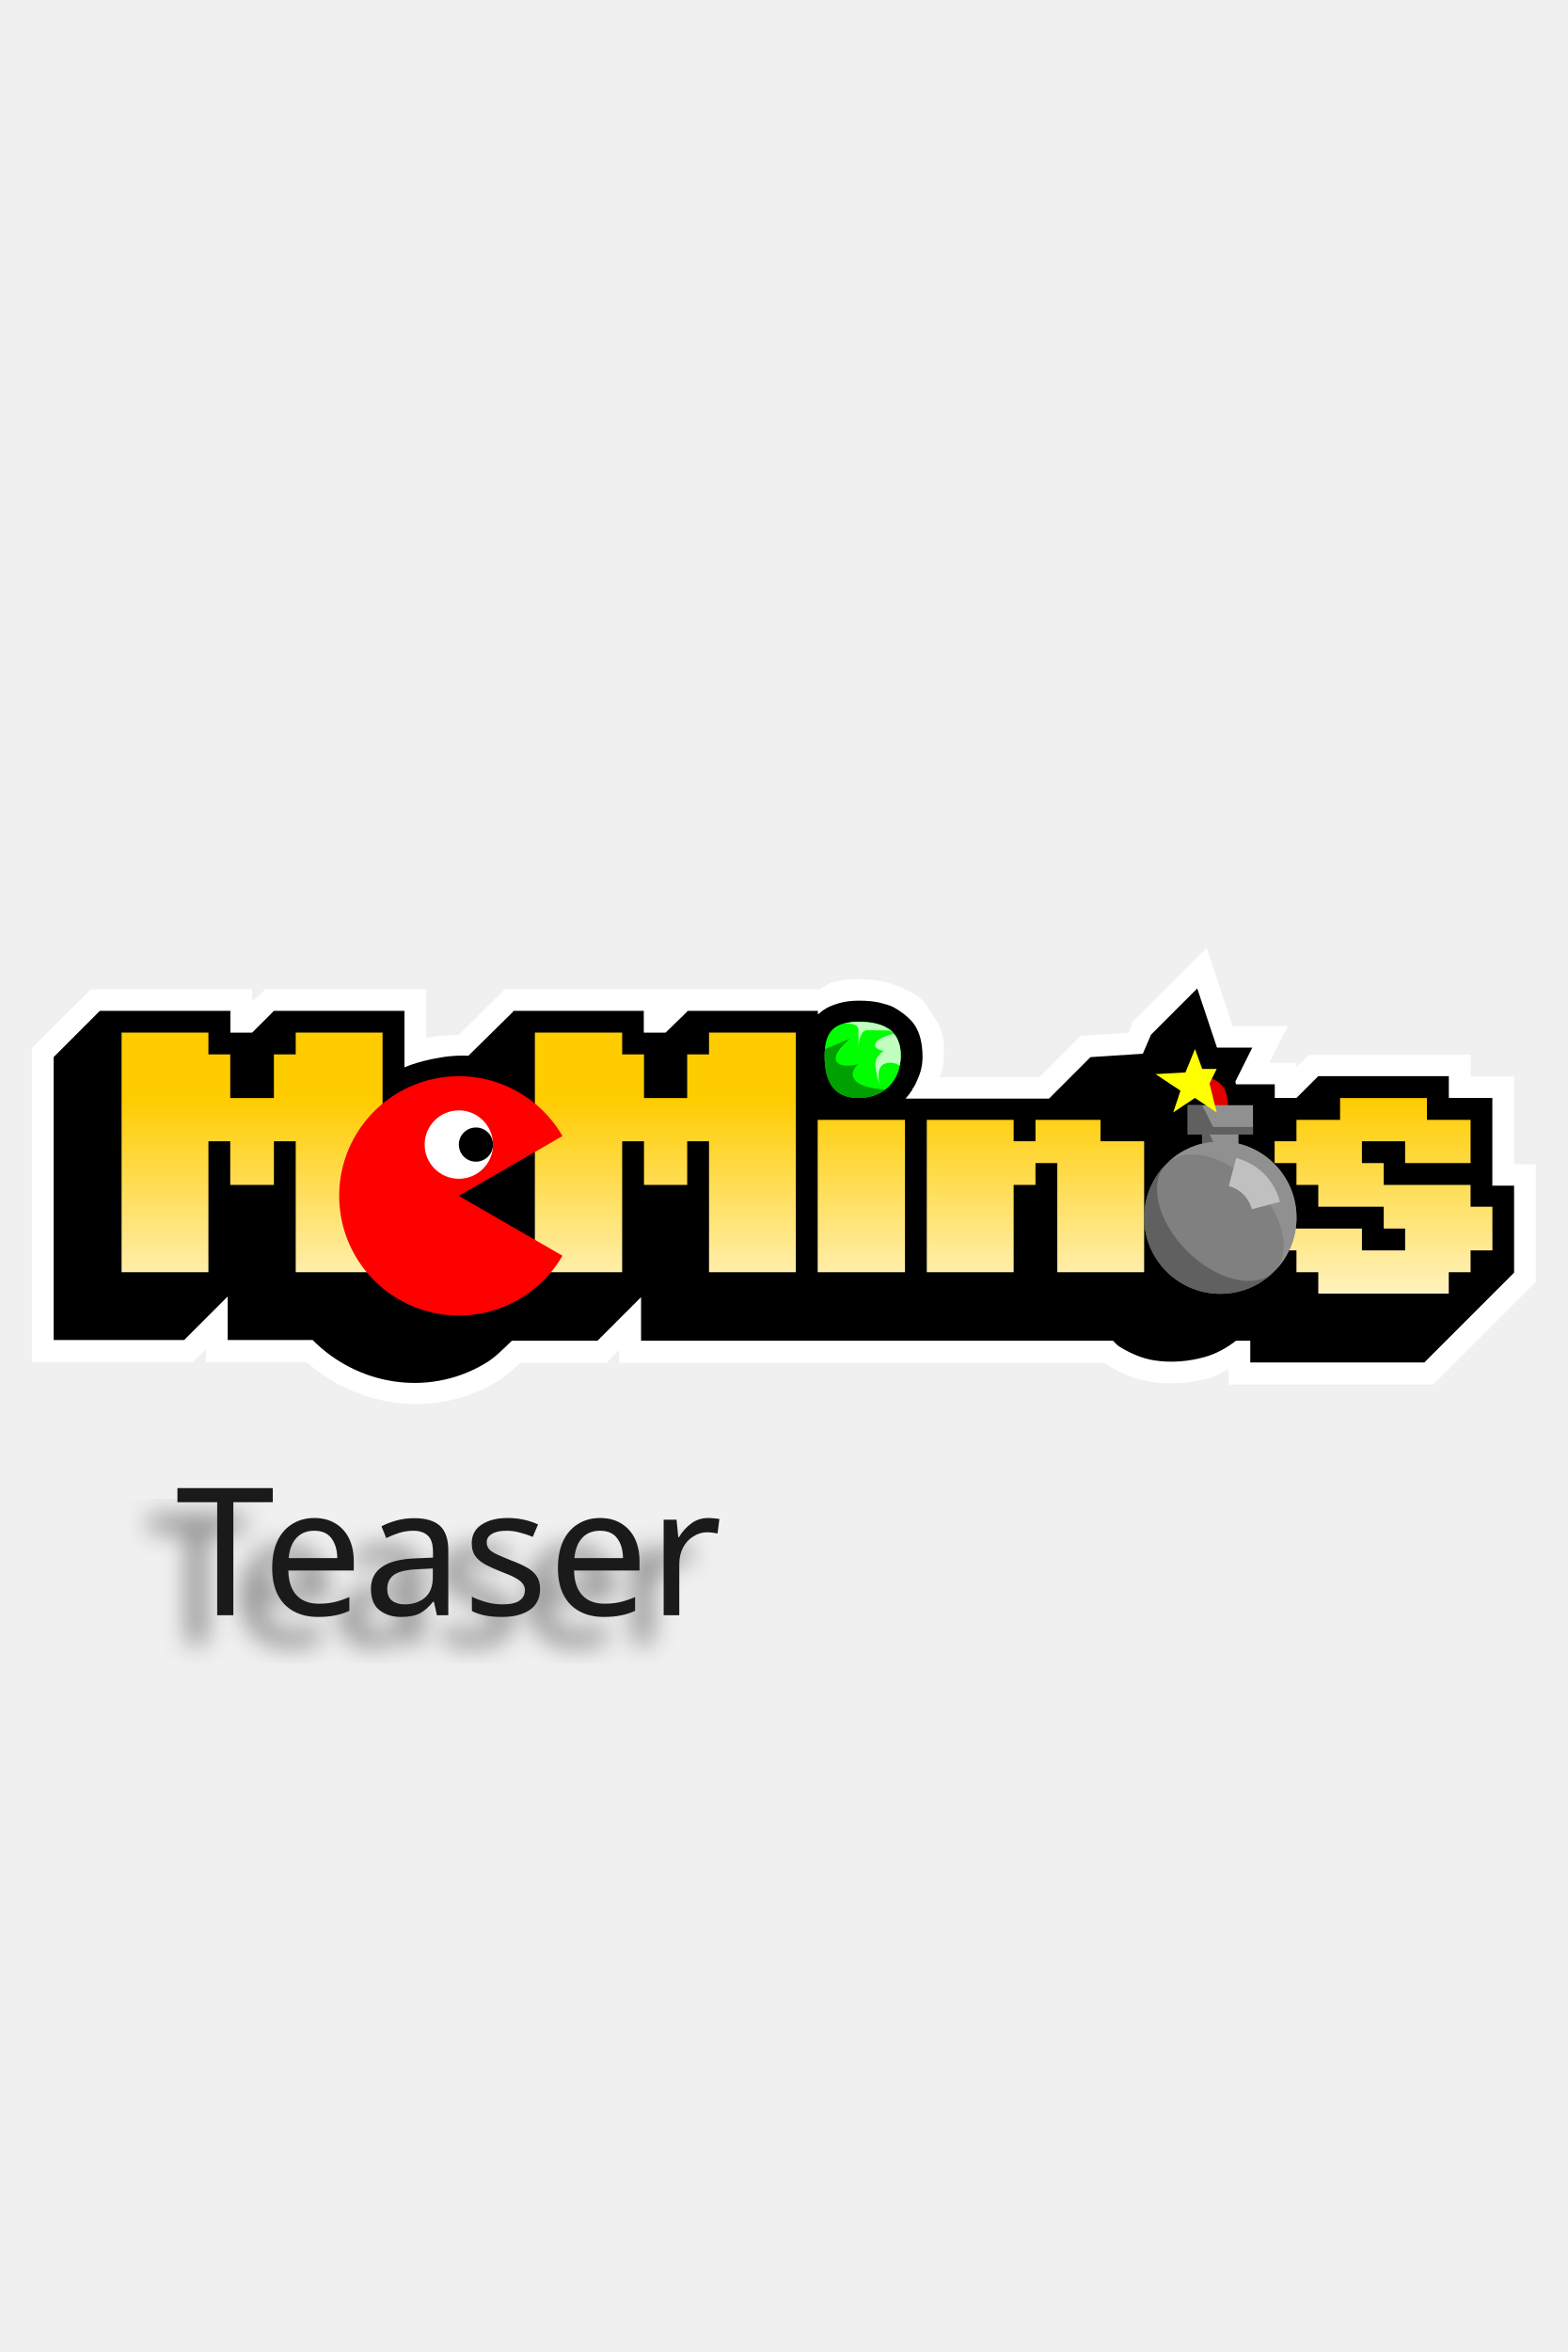
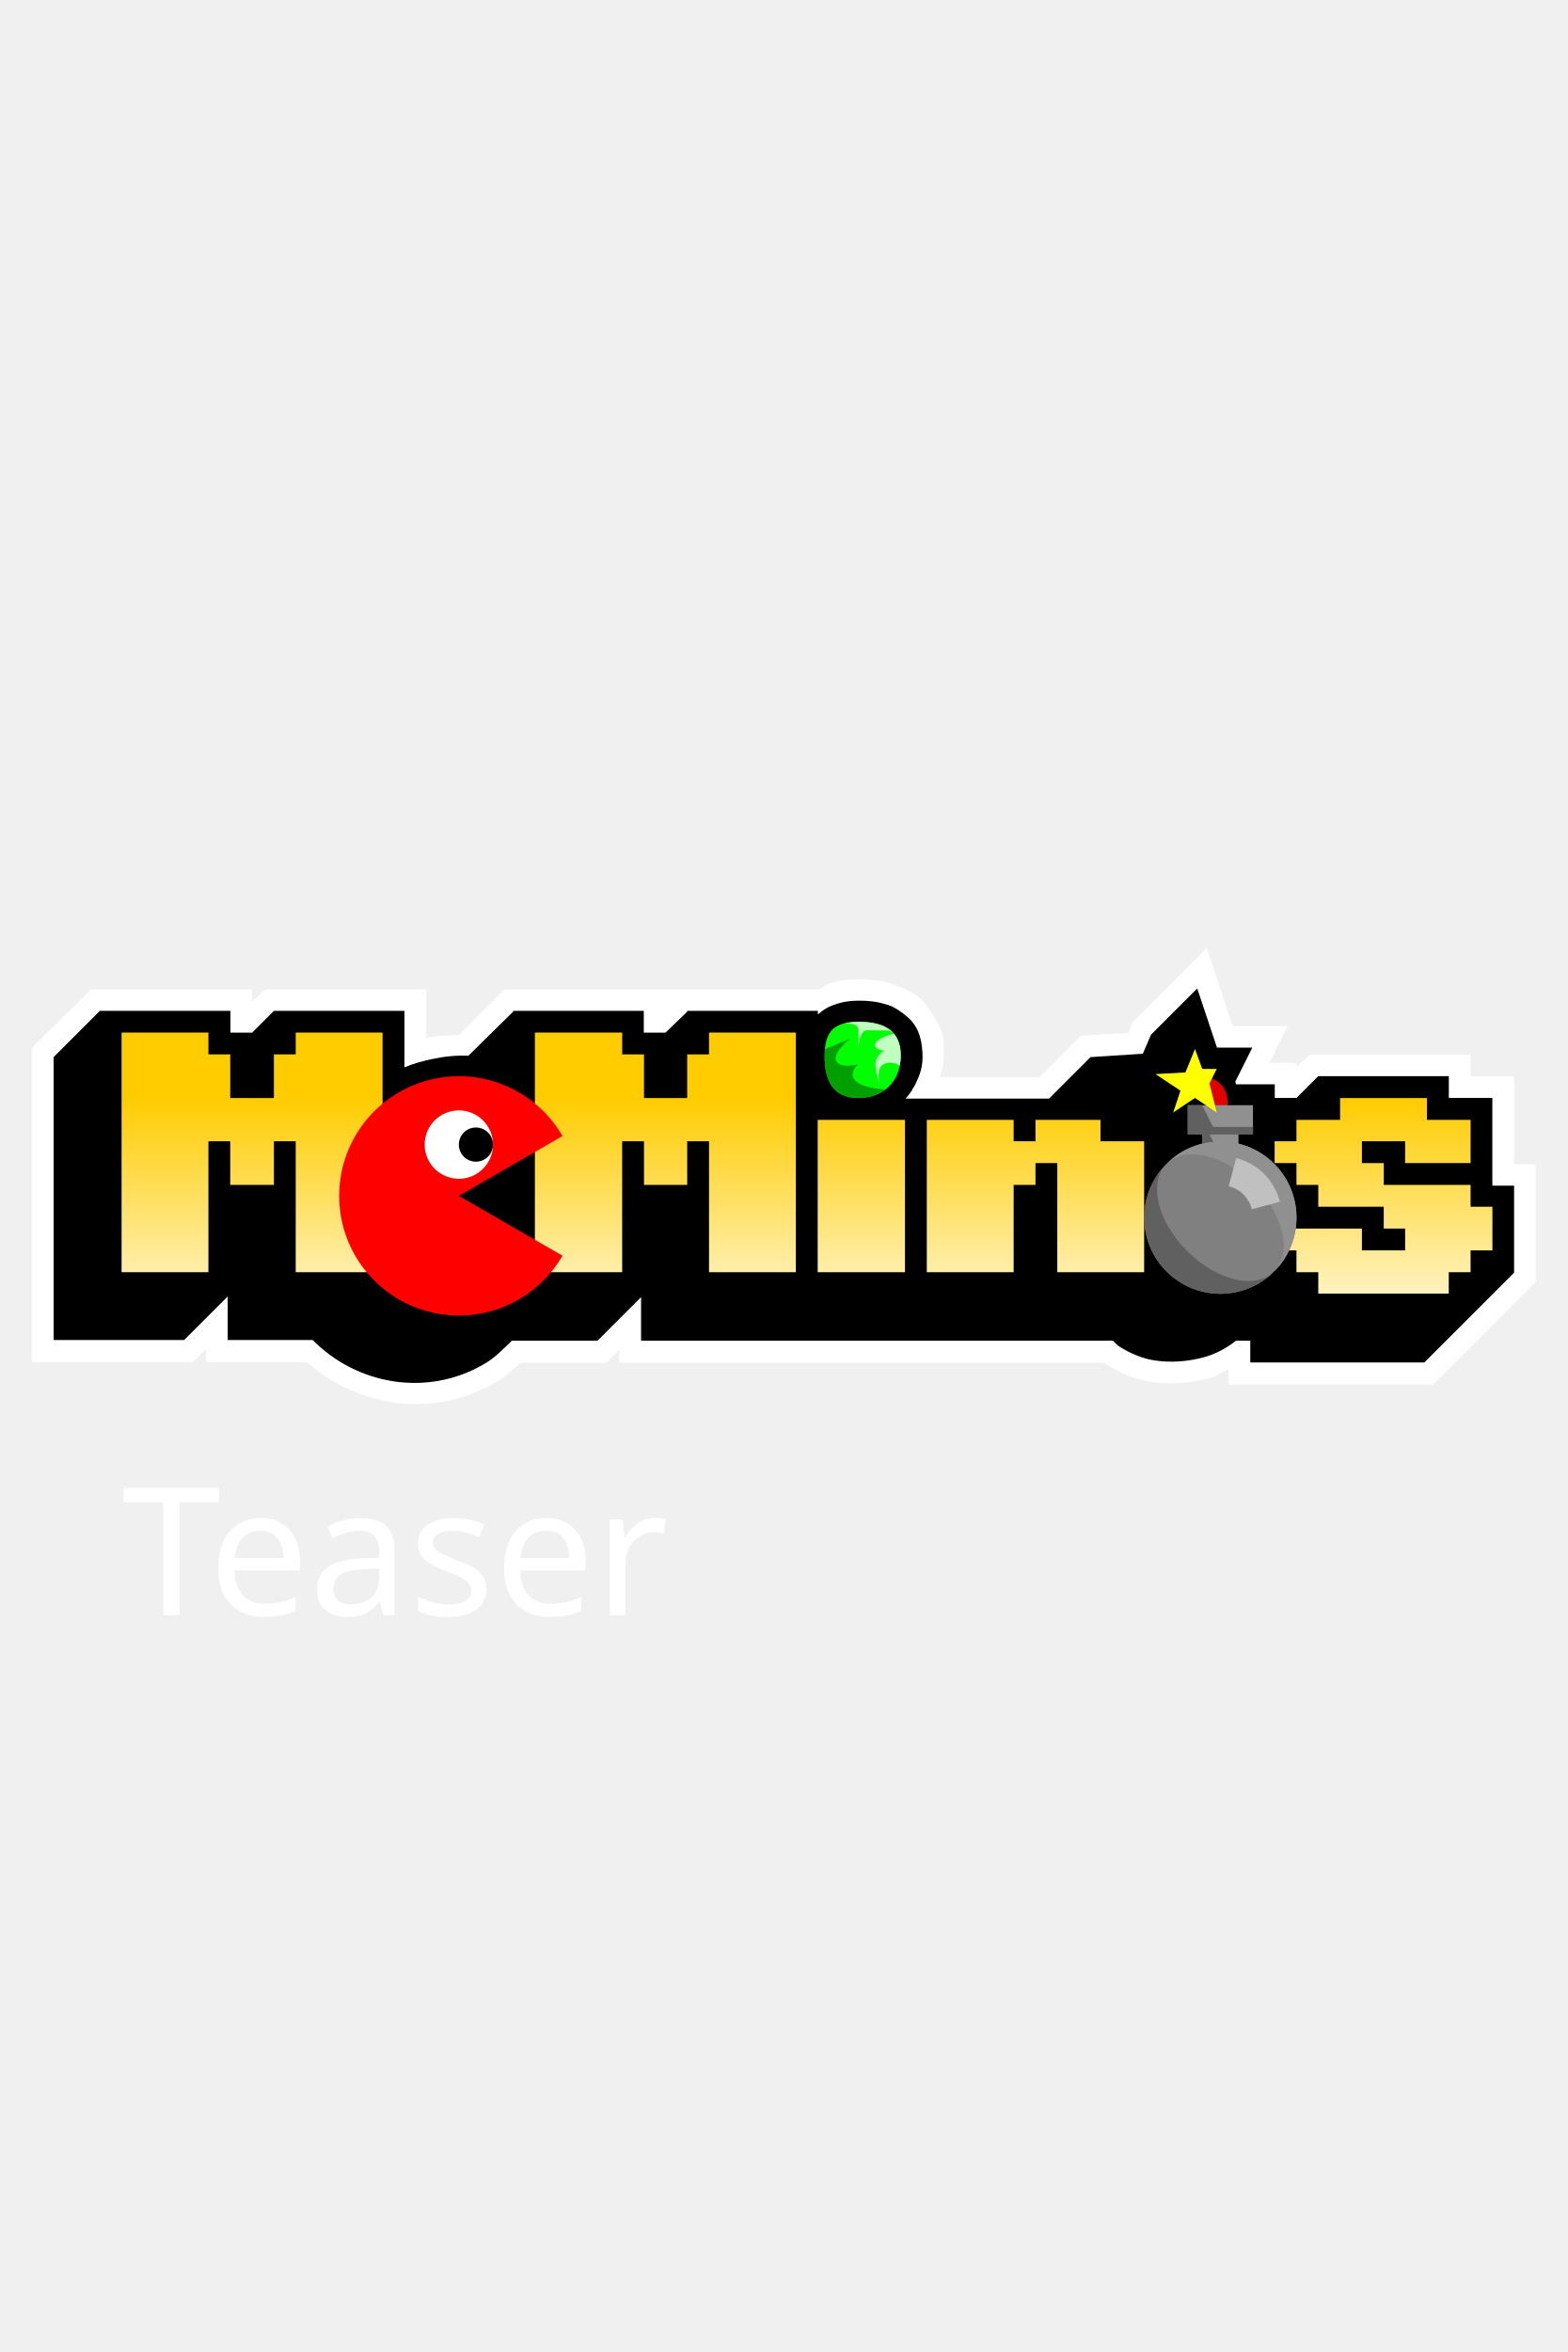
<svg xmlns="http://www.w3.org/2000/svg" xmlns:xlink="http://www.w3.org/1999/xlink" width="220" height="330" id="svg2" version="1.1">
  <defs id="defs4">
    <linearGradient id="linearGradient5105">
      <stop style="stop-color:#fc0;stop-opacity:1;" offset="0" id="stop5107" />
      <stop style="stop-color:white;stop-opacity:1;" offset="1" id="stop5109" />
    </linearGradient>
    <linearGradient xlink:href="#linearGradient5105" id="linearGradient3079" gradientUnits="userSpaceOnUse" gradientTransform="translate(-7.205236,-3.0358125e-5)" x1="92" y1="740.362" x2="92" y2="752.362" />
    <linearGradient xlink:href="#linearGradient5105" id="linearGradient3125" gradientUnits="userSpaceOnUse" gradientTransform="translate(-7.205236,-3.0358125e-5)" x1="92" y1="740.362" x2="92" y2="752.362" />
    <linearGradient xlink:href="#linearGradient5105" id="linearGradient3146" gradientUnits="userSpaceOnUse" gradientTransform="matrix(2,0,0,2,-88.77303,-754.4294)" x1="92" y1="740.362" x2="92" y2="752.362" />
-     <filter style="color-interpolation-filters:sRGB" id="filter4240" x="-0.039" width="1.077" y="-0.133" height="1.267">
-       <feGaussianBlur stdDeviation="1.168" id="feGaussianBlur4242" />
-     </filter>
  </defs>
  <g id="layer1" transform="translate(-408.6517,-373.4787)">
    <g transform="matrix(1.526667,0,0,1.526667,294.1868,-448.2837)" id="g4312">
      <g id="g4163" transform="translate(2.927292,-87.11788)">
        <path style="color:#000000;font-style:normal;font-variant:normal;font-weight:normal;font-stretch:normal;font-size:medium;line-height:normal;font-family:Sans;-inkscape-font-specification:Sans;text-indent:0;text-align:start;text-decoration:none;text-decoration-line:none;letter-spacing:normal;word-spacing:normal;text-transform:none;direction:ltr;block-progression:tb;writing-mode:lr-tb;baseline-shift:baseline;text-anchor:start;display:inline;overflow:visible;visibility:visible;fill:#ffffff;fill-opacity:1;stroke:none;stroke-width:2;marker:none;enable-background:accumulate" d="m 182.977,712.508 -6.812,6.812 -0.375,1 -4.375,0.25 -3.812,3.812 -9.188,0 c 0.485,-1.056 0.399,-2.345 0.375,-3.125 -0.018,-1.398 -1.091,-2.704 -1.562,-3.438 -0.472,-0.734 -1.298,-1.156 -1.687,-1.375 -0.428,-0.242 -1.078,-0.486 -1.875,-0.75 -0.546,-0.181 -1.817,-0.312 -2.688,-0.312 -0.804,0 -1.626,0.076 -2.438,0.312 -0.397,0.116 -0.785,0.423 -1.188,0.625 l -0.125,0 -28.8,0 -4.2,4.188 c -0.987,0.028 -2.003,0.049 -2.938,0.25 l -0.063,0 0,-4.438 -14.812,0 -1.187,1.125 0,-1.125 -14.812,0 -5.437,5.375 0,28.875 14.812,0 1.188,-1.188 0,1.188 9.25,0 c 4.689,4.111 11.56,5.223 17.25,1.938 0.893,-0.449 1.729,-1.264 2.438,-1.875 l 7.875,0 1.188,-1.188 0,1.188 44.625,0 c 0.121,0.099 0.149,0.149 0.312,0.25 1.137,0.702 2.458,1.272 3.938,1.5 1.846,0.285 3.754,0.116 5.5,-0.375 0.607,-0.171 1.077,-0.536 1.625,-0.812 l 0,1.438 18.812,0 9.438,-9.437 0,-10.812 -2,0 0,-8.062 -4,0 0,-2 -14.812,0 -1.188,1.125 0,-0.375 c -0.833,0 -1.667,0 -2.5,0 l 1.688,-3.375 -5.062,0 -2.375,-7.188 z" id="path4308" />
        <path id="path9330" d="m 182.102,716.232 -4.25,4.25 -0.75,1.75 -4.812,0.312 -3.812,3.812 -13.188,0 c 0.22,-0.252 0.442,-0.531 0.625,-0.812 0.01,-0.016 -0.012,-0.048 0,-0.063 0.241,-0.291 0.375,-0.662 0.5,-0.938 0.293,-0.643 0.438,-1.319 0.438,-2.062 -2e-4,-0.331 -0.027,-0.646 -0.063,-0.938 -0.111,-0.901 -0.408,-1.777 -1.062,-2.438 -0.456,-0.46 -0.913,-0.79 -1.5,-1.125 -0.331,-0.189 -0.765,-0.29 -1.062,-0.375 -0.704,-0.201 -1.436,-0.25 -2.188,-0.25 -0.653,0 -1.27,0.074 -1.875,0.25 -0.605,0.176 -1.21,0.441 -1.688,0.875 -0.06,0.055 -0.118,0.079 -0.187,0.125 l 0,-0.313 -12,0 0,0.063 -2,1.938 -2,0 0,-2 -12,0 0,0.063 -4.125,4.062 c -1.126,-0.058 -2.248,0.07 -3.375,0.312 -0.838,0.18 -1.686,0.408 -2.5,0.75 l 0,-5.188 -12,0 -2,2 -2,0 0,-2 -12,0 -4.25,4.25 0,26 12,0 4,-4 0,4 7.812,0 c 4.064,4.108 10.475,5.259 15.688,2.25 1.013,-0.556 1.803,-1.396 2.625,-2.188 l 7.875,0 4,-4 0,4 43.375,0 c 0.212,0.219 0.387,0.415 0.625,0.562 0.971,0.6 2.06,1.076 3.188,1.25 1.527,0.236 3.138,0.106 4.625,-0.312 1.041,-0.293 2.019,-0.826 2.875,-1.5 l 1.312,0 0,2 16,0 8.25,-8.25 0,-8 -2,0 0,-8.062 -4,0 0,-2 -12,0 -2,2 -2,0 0,-1.25 -2,0 -1.562,0 c -0.04,-0.078 -0.016,-0.176 -0.063,-0.25 l 0.125,-0.25 1.438,-2.875 -3.25,0 z" style="color:#000000;font-style:normal;font-variant:normal;font-weight:normal;font-stretch:normal;font-size:medium;line-height:normal;font-family:Sans;-inkscape-font-specification:Sans;text-indent:0;text-align:start;text-decoration:none;text-decoration-line:none;letter-spacing:normal;word-spacing:normal;text-transform:none;direction:ltr;block-progression:tb;writing-mode:lr-tb;text-anchor:start;visibility:visible;fill:#000000;fill-opacity:1;fill-rule:nonzero;stroke:none;stroke-width:2;marker:none" />
        <path id="path4156" d="m 83.226,720.286 0,22.025 7.983,0 0,-12.036 2.006,0 0,2.006 0,2.006 2.006,0 2.006,0 0,-2.006 0,-2.006 2.006,0 0,12.036 7.983,0 0,-22.025 -7.983,0 0,2.006 -2.006,0 0,2.006 0,2.006 -2.006,0 -2.006,0 0,-2.006 0,-2.006 -2.006,0 0,-2.006 -7.983,0 z m 37.991,0 0,22.025 8.024,0 0,-12.036 2.006,0 0,2.006 0,2.006 1.965,0 2.006,0 0,-2.006 0,-2.006 2.006,0 0,12.036 7.983,0 0,-22.025 -7.983,0 0,2.006 -2.006,0 0,2.006 0,2.006 -2.006,0 -1.965,0 0,-2.006 0,-2.006 -2.006,0 0,-2.006 -8.024,0 z m 74.017,6.018 0,2.006 -4.012,0 0,1.965 -2.006,0 0,2.006 2.006,0 0,2.006 2.006,0 0,2.006 6.018,0 0,2.006 1.965,0 0,2.006 -3.971,0 0,-2.006 -8.024,0 0,2.006 2.006,0 0,2.006 2.006,0 0,1.965 11.995,0 0,-1.965 2.006,0 0,-2.006 2.006,0 0,-2.006 0,-2.006 -2.006,0 0,-2.006 -7.983,0 0,-2.006 -2.006,0 0,-2.006 3.971,0 0,2.006 6.018,0 0,-2.006 0,-1.965 -4.012,0 0,-2.006 -7.983,0 z m -48.021,2.006 0,14.001 8.024,0 0,-14.001 -8.024,0 z m 10.03,0 0,14.001 7.983,0 0,-8.024 2.006,0 0,-2.006 2.006,0 0,2.006 0,8.024 7.983,0 0,-8.024 0,-2.006 0,-2.006 -4.012,0 0,-1.965 -5.977,0 0,1.965 -2.006,0 0,-1.965 -7.983,0 z" style="fill:url(#linearGradient3146);fill-opacity:1;stroke:none" />
        <path style="fill:#00ff00;fill-opacity:1;fill-rule:nonzero;stroke:none" d="m 150.962,719.295 c -2.333,0 -3.111,0.992 -3.111,3.111 0,2.333 0.778,3.889 3.111,3.889 2.333,0 3.889,-1.556 3.889,-3.889 0,-2.333 -1.556,-3.111 -3.889,-3.111 z" id="path4162" />
        <path style="fill:#00a000;fill-opacity:1;fill-rule:nonzero;stroke:none" d="m 150.184,720.851 -2.285,0.948 c -0.016,0.191 -0.049,0.394 -0.049,0.608 0,2.333 0.778,3.889 3.111,3.889 0.979,0 1.807,-0.288 2.455,-0.778 -0.681,-0.036 -2.124,-0.194 -2.698,-0.778 -0.765,-0.778 0.243,-1.556 0.243,-1.556 0,0 -1.546,0.471 -2.017,-0.243 -0.472,-0.714 1.24,-2.09 1.24,-2.09 z" id="path4164" />
        <path style="fill:#c1ffc1;fill-opacity:1;fill-rule:nonzero;stroke:none" d="m 150.962,719.295 c -0.519,0 -0.939,0.07 -1.312,0.17 0.193,-0.018 1.312,-0.106 1.312,0.608 0,0.655 0,1.302 0,1.556 0.036,-0.516 0.194,-1.556 0.778,-1.556 0.769,0 2.157,0.024 2.188,0.024 -0.684,-0.572 -1.71,-0.802 -2.965,-0.802 z" id="path4166" />
        <path style="fill:#c1ffc1;fill-opacity:1;fill-rule:nonzero;stroke:none" d="m 153.854,720.024 -0.073,0.049 0.438,0.316 c -0.111,-0.132 -0.227,-0.259 -0.365,-0.365 z m 0.365,0.365 c 0,0 -1.485,0.338 -1.701,0.899 -0.217,0.561 0.778,0.681 0.778,0.681 0,0 -0.778,0.438 -0.778,1.215 0,0.778 0.389,1.896 0.389,1.896 0,0 -0.389,-1.539 0.389,-1.896 0.778,-0.357 1.458,0.146 1.458,0.146 0.059,-0.295 0.097,-0.596 0.097,-0.924 0,-0.883 -0.228,-1.538 -0.632,-2.017 z" id="path4168" />
        <circle r="10.5" cy="21.5" cx="19.5" style="fill:#808080;fill-opacity:1;fill-rule:nonzero;stroke:none" id="path4172" transform="matrix(0.6666666,0,0,0.6666431,171.2269,722.9624)" />
        <rect style="fill:#909090;fill-opacity:1;fill-rule:nonzero;stroke:none" id="rect4174" width="3.333" height="1.333" x="182.56" y="729.629" />
        <path id="path4176" d="m 182.352,724.321 a 0.659,0.659 0 1 0 0.125,1.312 c 0.32,0.049 0.875,0.361 0.938,0.438 0.178,0.219 0.187,0.295 0.187,0.875 a 0.656,0.656 0 0 0 1.312,0 c 0,-0.757 -0.165,-1.338 -0.5,-1.75 -0.451,-0.555 -1.106,-0.776 -1.75,-0.875 a 0.655,0.655 0 0 0 -0.312,0 z" style="color:#000000;font-style:normal;font-variant:normal;font-weight:normal;font-stretch:normal;font-size:medium;line-height:normal;font-family:Sans;-inkscape-font-specification:Sans;text-indent:0;text-align:start;text-decoration:none;text-decoration-line:none;letter-spacing:normal;word-spacing:normal;text-transform:none;direction:ltr;block-progression:tb;writing-mode:lr-tb;baseline-shift:baseline;text-anchor:start;display:inline;overflow:visible;visibility:visible;fill:#e00000;fill-opacity:1;stroke:none;stroke-width:0.655;marker:none;enable-background:accumulate" />
        <rect style="fill:#909090;fill-opacity:1;fill-rule:nonzero;stroke:none" id="rect4178" width="6" height="2.667" x="181.227" y="726.962" />
        <path style="fill:#606060;fill-opacity:1;fill-rule:nonzero;stroke:none" d="m 179.277,732.346 c -2.732,2.732 -2.732,7.167 0,9.899 2.732,2.732 7.167,2.732 9.899,0 -1.691,1.691 -5.282,0.847 -8.014,-1.886 -2.732,-2.732 -3.577,-6.322 -1.886,-8.014 z" id="path4180" />
        <path style="fill:#606060;fill-opacity:1;fill-rule:nonzero;stroke:none" d="m 182.56,729.629 0,1.333 1.333,0 -0.667,-1.333 -0.667,0 z" id="path4182" />
        <path id="path4184" d="m 189.177,742.245 c 2.732,-2.732 2.732,-7.167 0,-9.899 -2.732,-2.732 -7.167,-2.732 -9.899,0 1.691,-1.691 5.282,-0.847 8.014,1.886 2.732,2.732 3.577,6.322 1.886,8.014 z" style="fill:#909090;fill-opacity:1;fill-rule:nonzero;stroke:none" />
        <path style="fill:#606060;fill-opacity:1;fill-rule:nonzero;stroke:none" d="m 181.227,726.962 0,2.667 2.667,0 -1.333,-2.667 -1.333,0 z" id="path4186" />
        <rect style="fill:#606060;fill-opacity:1;fill-rule:nonzero;stroke:none" id="rect4188" width="4.45" height="0.667" x="182.777" y="728.962" />
        <path style="fill:#c0c0c0;fill-opacity:1;fill-rule:nonzero;stroke:none" d="m 185.685,731.816 -0.688,2.583 c 1.066,0.286 1.839,1.059 2.125,2.125 l 2.583,-0.687 c -0.54,-2.014 -2.007,-3.481 -4.021,-4.021 z" id="path4190" />
        <path style="fill:#ffff00;fill-opacity:1;fill-rule:nonzero;stroke:none" d="m 181.019,723.95 -2.751,0.153 2.293,1.526 -0.667,2 2,-1.333 2,1.333 -0.667,-2.667 0.667,-1.333 -1.333,0 -0.667,-1.834 -0.875,2.155 z" id="path4192" />
        <path transform="matrix(-1.573097,0,0,1.57312,126.7569,722.71)" d="M 1.911,4.504 A 6.991,6.991 0 0 1 9.775,1.247 6.991,6.991 0 0 1 14.957,8 6.991,6.991 0 0 1 9.775,14.753 6.991,6.991 0 0 1 1.911,11.496 L 7.965,8 Z" id="path4200" style="fill:#ff0000;fill-opacity:1;fill-rule:nonzero;stroke:none" />
        <circle r="2" cy="5" cx="8" id="path4202" style="fill:#ffffff;fill-opacity:1;fill-rule:nonzero;stroke:none" transform="matrix(-1.571143,0,0,1.571166,126.7959,722.7256)" />
        <circle r="1" cy="5" cx="8" transform="matrix(-1.571143,0,0,1.571166,128.3671,722.7256)" id="path4204" style="fill:#000000;fill-opacity:1;fill-rule:nonzero;stroke:none" />
      </g>
    </g>
    <g transform="matrix(1.526667,0,0,1.526667,301.7315,-480.2837)" id="g4250">
-       <text id="text4252" y="710.299" x="144.441" style="font-style:normal;font-variant:normal;font-weight:500;font-stretch:normal;font-size:39.301px;line-height:200%;font-family:Isabella;-inkscape-font-specification:'Isabella Medium';text-align:center;writing-mode:lr-tb;text-anchor:middle;opacity:1;fill:black;fill-opacity:0.502;fill-rule:nonzero;stroke:none;stroke-width:2;stroke-linecap:butt;stroke-linejoin:miter;stroke-miterlimit:4;stroke-dasharray:none;stroke-dashoffset:0;stroke-opacity:1;filter:url(#filter4240)" xml:space="preserve">
-         <tspan style="font-style:normal;font-variant:normal;font-weight:normal;font-stretch:normal;font-size:16.376px;font-family:'Linux Biolinum O';-inkscape-font-specification:'Linux Biolinum O';fill:black;fill-opacity:0.502" y="710.299" x="144.441" id="tspan4254">Teaser</tspan>
-       </text>
-       <text xml:space="preserve" style="font-style:normal;font-variant:normal;font-weight:500;font-stretch:normal;font-size:39.301px;line-height:200%;font-family:Isabella;-inkscape-font-specification:'Isabella Medium';text-align:center;writing-mode:lr-tb;text-anchor:middle;opacity:1;fill:white;fill-opacity:1;fill-rule:nonzero;stroke:none;stroke-width:2;stroke-linecap:butt;stroke-linejoin:miter;stroke-miterlimit:4;stroke-dasharray:none;stroke-dashoffset:0;stroke-opacity:1" x="147.061" y="707.679" id="text4256">
-         <tspan id="tspan4258" x="147.061" y="707.679" style="font-style:normal;font-variant:normal;font-weight:normal;font-stretch:normal;font-size:16.376px;font-family:'Linux Biolinum O';-inkscape-font-specification:'Linux Biolinum O';fill:#1a1a1a">Teaser</tspan>
+       <text xml:space="preserve" style="font-style:normal;font-variant:normal;font-weight:500;font-stretch:normal;font-size:39.301px;line-height:200%;font-family:Isabella;-inkscape-font-specification:'Isabella Medium';text-align:center;writing-mode:lr-tb;text-anchor:middle;opacity:1;fill:white;fill-opacity:1;fill-rule:nonzero;stroke:none;stroke-width:2;stroke-linecap:butt;stroke-linejoin:miter;stroke-miterlimit:4;stroke-dasharray:none;stroke-dashoffset:0;stroke-opacity:1" x="142.116" y="707.679" id="text4256">
+         <tspan id="tspan4258" x="142.116" y="707.679" style="font-style:normal;font-variant:normal;font-weight:normal;font-stretch:normal;font-size:16.376px;font-family:'Linux Biolinum O';-inkscape-font-specification:'Linux Biolinum O';fill:white">Teaser</tspan>
      </text>
    </g>
  </g>
</svg>
